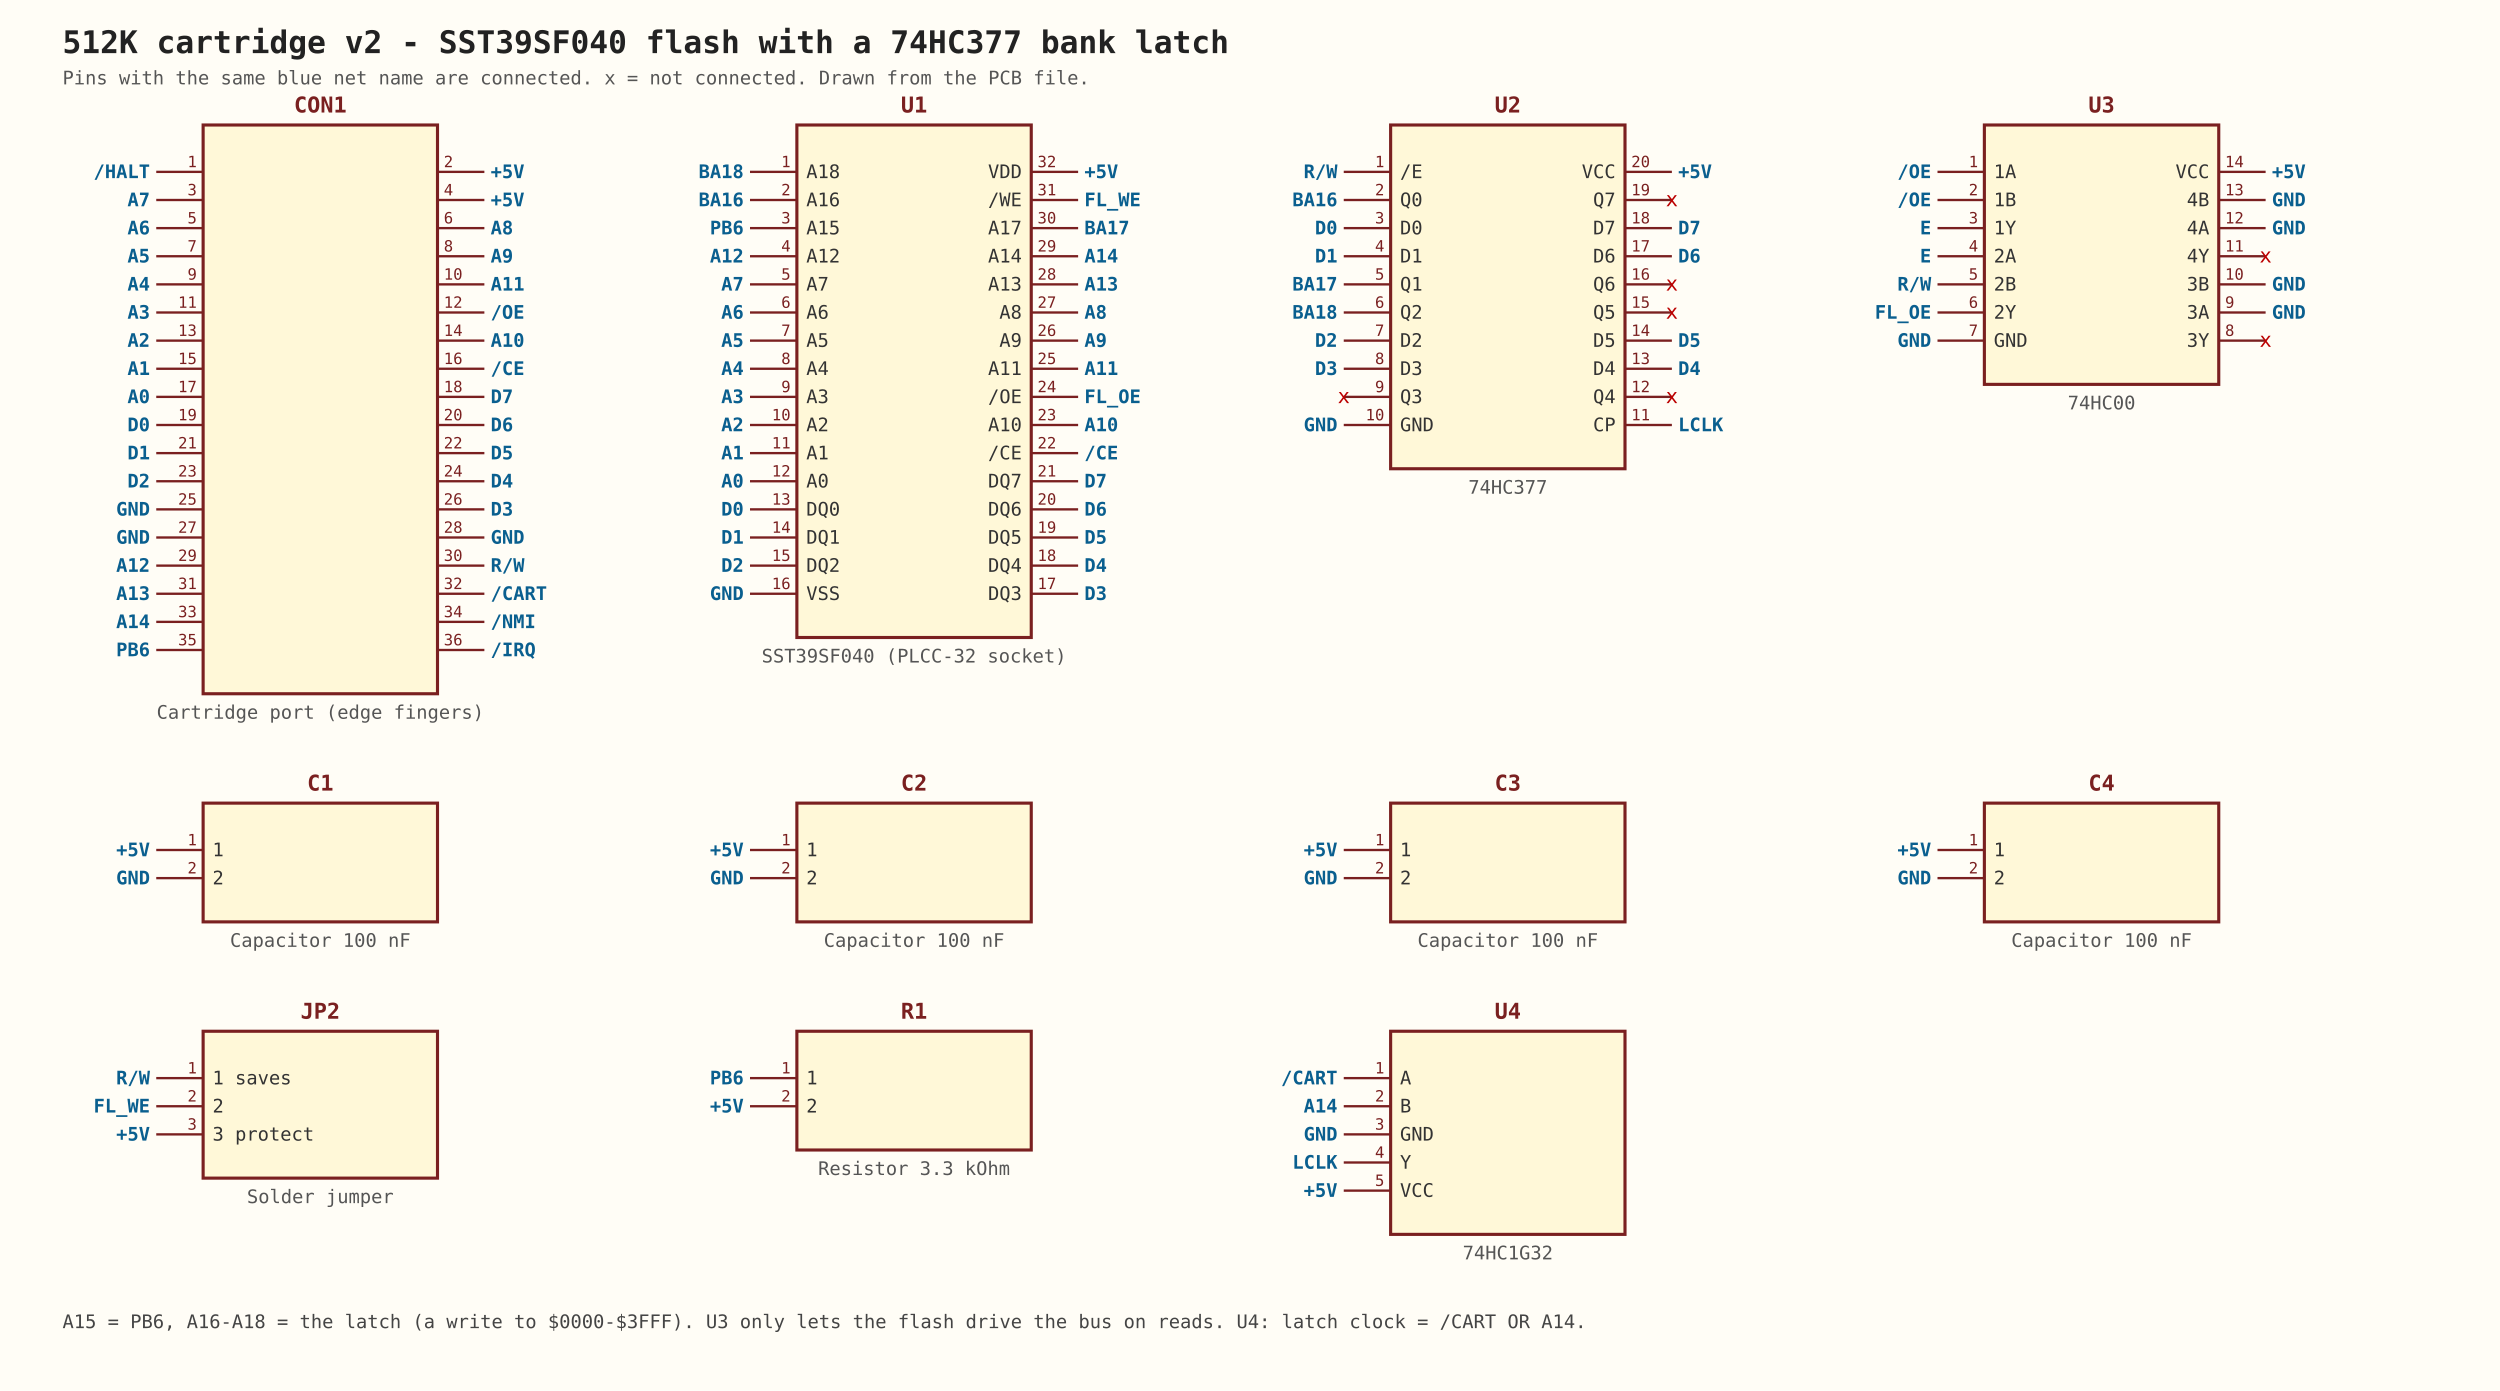
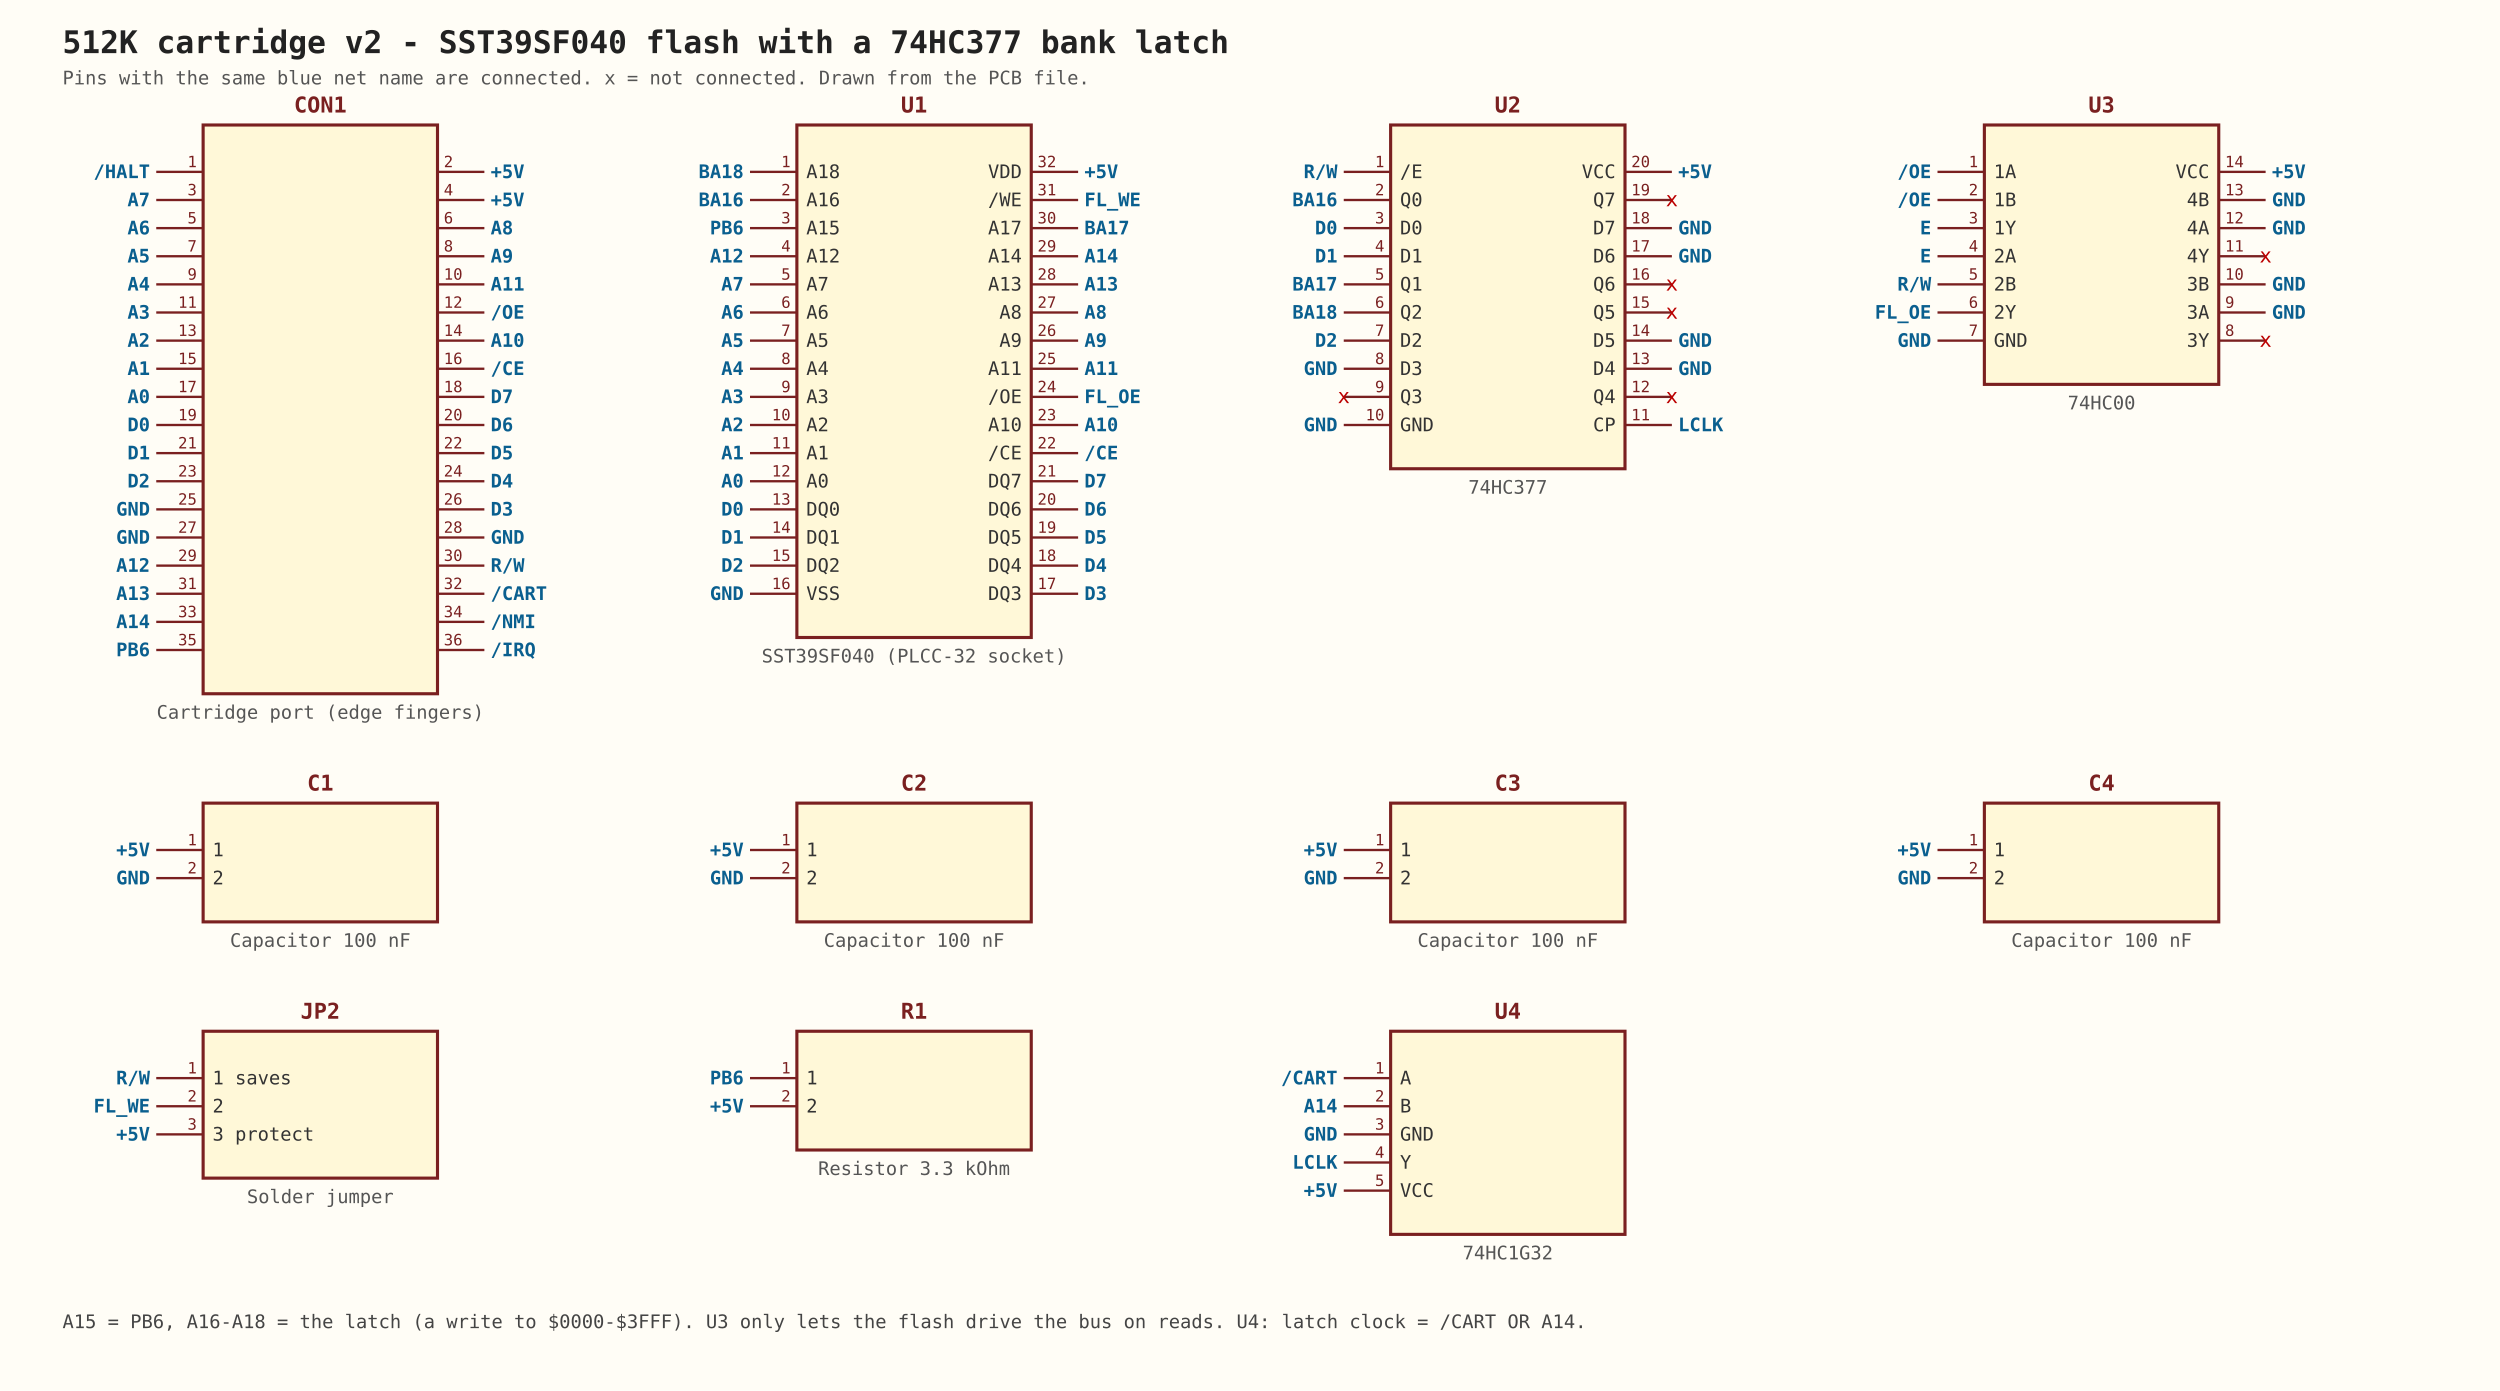
<svg xmlns="http://www.w3.org/2000/svg" width="1600" height="890" viewBox="0 0 1600 890" font-family="Consolas, Menlo, monospace">
  <style>.bg{fill:#fffdf6}.part{fill:#fff8d8;stroke:#7a2020;stroke-width:2}.pin{stroke:#7a2020;stroke-width:1.5}.num{font-size:10px;fill:#7a2020}.pname{font-size:12px;fill:#333}.net{font-size:12px;fill:#0a5f8f;font-weight:bold}.nc{font-size:13px;fill:#b00}.ref{font-size:14px;fill:#7a2020;text-anchor:middle;font-weight:bold}.ptitle{font-size:12px;fill:#555;text-anchor:middle}.title{font-size:20px;font-weight:bold;fill:#222}.sub{font-size:12px;fill:#555}.note{font-size:12px;fill:#444}</style>
  <rect width="100%" height="100%" class="bg" />
  <text x="40" y="34" class="title">512K cartridge v2 - SST39SF040 flash with a 74HC377 bank latch</text>
  <text x="40" y="54" class="sub">Pins with the same blue net name are connected. x = not connected. Drawn from the PCB file.</text>
  <rect x="130" y="80" width="150" height="364" class="part" />
  <text x="205" y="72" class="ref">CON1</text>
  <text x="205" y="460" class="ptitle">Cartridge port (edge fingers)</text>
  <line x1="130" y1="110" x2="100" y2="110" class="pin" />
  <text x="126" y="107" class="num" text-anchor="end">1</text>
  <text x="96" y="114" class="net" text-anchor="end">/HALT</text>
  <line x1="130" y1="128" x2="100" y2="128" class="pin" />
  <text x="126" y="125" class="num" text-anchor="end">3</text>
  <text x="96" y="132" class="net" text-anchor="end">A7</text>
  <line x1="130" y1="146" x2="100" y2="146" class="pin" />
  <text x="126" y="143" class="num" text-anchor="end">5</text>
  <text x="96" y="150" class="net" text-anchor="end">A6</text>
  <line x1="130" y1="164" x2="100" y2="164" class="pin" />
  <text x="126" y="161" class="num" text-anchor="end">7</text>
  <text x="96" y="168" class="net" text-anchor="end">A5</text>
  <line x1="130" y1="182" x2="100" y2="182" class="pin" />
  <text x="126" y="179" class="num" text-anchor="end">9</text>
  <text x="96" y="186" class="net" text-anchor="end">A4</text>
  <line x1="130" y1="200" x2="100" y2="200" class="pin" />
  <text x="126" y="197" class="num" text-anchor="end">11</text>
  <text x="96" y="204" class="net" text-anchor="end">A3</text>
  <line x1="130" y1="218" x2="100" y2="218" class="pin" />
  <text x="126" y="215" class="num" text-anchor="end">13</text>
  <text x="96" y="222" class="net" text-anchor="end">A2</text>
  <line x1="130" y1="236" x2="100" y2="236" class="pin" />
  <text x="126" y="233" class="num" text-anchor="end">15</text>
  <text x="96" y="240" class="net" text-anchor="end">A1</text>
  <line x1="130" y1="254" x2="100" y2="254" class="pin" />
  <text x="126" y="251" class="num" text-anchor="end">17</text>
  <text x="96" y="258" class="net" text-anchor="end">A0</text>
  <line x1="130" y1="272" x2="100" y2="272" class="pin" />
  <text x="126" y="269" class="num" text-anchor="end">19</text>
  <text x="96" y="276" class="net" text-anchor="end">D0</text>
  <line x1="130" y1="290" x2="100" y2="290" class="pin" />
  <text x="126" y="287" class="num" text-anchor="end">21</text>
  <text x="96" y="294" class="net" text-anchor="end">D1</text>
  <line x1="130" y1="308" x2="100" y2="308" class="pin" />
  <text x="126" y="305" class="num" text-anchor="end">23</text>
  <text x="96" y="312" class="net" text-anchor="end">D2</text>
  <line x1="130" y1="326" x2="100" y2="326" class="pin" />
  <text x="126" y="323" class="num" text-anchor="end">25</text>
  <text x="96" y="330" class="net" text-anchor="end">GND</text>
  <line x1="130" y1="344" x2="100" y2="344" class="pin" />
  <text x="126" y="341" class="num" text-anchor="end">27</text>
  <text x="96" y="348" class="net" text-anchor="end">GND</text>
  <line x1="130" y1="362" x2="100" y2="362" class="pin" />
  <text x="126" y="359" class="num" text-anchor="end">29</text>
  <text x="96" y="366" class="net" text-anchor="end">A12</text>
  <line x1="130" y1="380" x2="100" y2="380" class="pin" />
  <text x="126" y="377" class="num" text-anchor="end">31</text>
  <text x="96" y="384" class="net" text-anchor="end">A13</text>
  <line x1="130" y1="398" x2="100" y2="398" class="pin" />
  <text x="126" y="395" class="num" text-anchor="end">33</text>
  <text x="96" y="402" class="net" text-anchor="end">A14</text>
  <line x1="130" y1="416" x2="100" y2="416" class="pin" />
  <text x="126" y="413" class="num" text-anchor="end">35</text>
  <text x="96" y="420" class="net" text-anchor="end">PB6</text>
  <line x1="280" y1="110" x2="310" y2="110" class="pin" />
  <text x="284" y="107" class="num" text-anchor="start">2</text>
  <text x="314" y="114" class="net" text-anchor="start">+5V</text>
  <line x1="280" y1="128" x2="310" y2="128" class="pin" />
  <text x="284" y="125" class="num" text-anchor="start">4</text>
  <text x="314" y="132" class="net" text-anchor="start">+5V</text>
  <line x1="280" y1="146" x2="310" y2="146" class="pin" />
  <text x="284" y="143" class="num" text-anchor="start">6</text>
  <text x="314" y="150" class="net" text-anchor="start">A8</text>
  <line x1="280" y1="164" x2="310" y2="164" class="pin" />
  <text x="284" y="161" class="num" text-anchor="start">8</text>
  <text x="314" y="168" class="net" text-anchor="start">A9</text>
  <line x1="280" y1="182" x2="310" y2="182" class="pin" />
  <text x="284" y="179" class="num" text-anchor="start">10</text>
  <text x="314" y="186" class="net" text-anchor="start">A11</text>
  <line x1="280" y1="200" x2="310" y2="200" class="pin" />
  <text x="284" y="197" class="num" text-anchor="start">12</text>
  <text x="314" y="204" class="net" text-anchor="start">/OE</text>
  <line x1="280" y1="218" x2="310" y2="218" class="pin" />
  <text x="284" y="215" class="num" text-anchor="start">14</text>
  <text x="314" y="222" class="net" text-anchor="start">A10</text>
  <line x1="280" y1="236" x2="310" y2="236" class="pin" />
  <text x="284" y="233" class="num" text-anchor="start">16</text>
  <text x="314" y="240" class="net" text-anchor="start">/CE</text>
  <line x1="280" y1="254" x2="310" y2="254" class="pin" />
  <text x="284" y="251" class="num" text-anchor="start">18</text>
  <text x="314" y="258" class="net" text-anchor="start">D7</text>
  <line x1="280" y1="272" x2="310" y2="272" class="pin" />
  <text x="284" y="269" class="num" text-anchor="start">20</text>
  <text x="314" y="276" class="net" text-anchor="start">D6</text>
  <line x1="280" y1="290" x2="310" y2="290" class="pin" />
  <text x="284" y="287" class="num" text-anchor="start">22</text>
  <text x="314" y="294" class="net" text-anchor="start">D5</text>
  <line x1="280" y1="308" x2="310" y2="308" class="pin" />
  <text x="284" y="305" class="num" text-anchor="start">24</text>
  <text x="314" y="312" class="net" text-anchor="start">D4</text>
  <line x1="280" y1="326" x2="310" y2="326" class="pin" />
  <text x="284" y="323" class="num" text-anchor="start">26</text>
  <text x="314" y="330" class="net" text-anchor="start">D3</text>
  <line x1="280" y1="344" x2="310" y2="344" class="pin" />
  <text x="284" y="341" class="num" text-anchor="start">28</text>
  <text x="314" y="348" class="net" text-anchor="start">GND</text>
  <line x1="280" y1="362" x2="310" y2="362" class="pin" />
  <text x="284" y="359" class="num" text-anchor="start">30</text>
  <text x="314" y="366" class="net" text-anchor="start">R/W</text>
  <line x1="280" y1="380" x2="310" y2="380" class="pin" />
  <text x="284" y="377" class="num" text-anchor="start">32</text>
  <text x="314" y="384" class="net" text-anchor="start">/CART</text>
  <line x1="280" y1="398" x2="310" y2="398" class="pin" />
  <text x="284" y="395" class="num" text-anchor="start">34</text>
  <text x="314" y="402" class="net" text-anchor="start">/NMI</text>
  <line x1="280" y1="416" x2="310" y2="416" class="pin" />
  <text x="284" y="413" class="num" text-anchor="start">36</text>
  <text x="314" y="420" class="net" text-anchor="start">/IRQ</text>
  <rect x="510" y="80" width="150" height="328" class="part" />
  <text x="585" y="72" class="ref">U1</text>
  <text x="585" y="424" class="ptitle">SST39SF040 (PLCC-32 socket)</text>
  <line x1="510" y1="110" x2="480" y2="110" class="pin" />
  <text x="506" y="107" class="num" text-anchor="end">1</text>
  <text x="516" y="114" class="pname" text-anchor="start">A18</text>
  <text x="476" y="114" class="net" text-anchor="end">BA18</text>
  <line x1="510" y1="128" x2="480" y2="128" class="pin" />
  <text x="506" y="125" class="num" text-anchor="end">2</text>
  <text x="516" y="132" class="pname" text-anchor="start">A16</text>
  <text x="476" y="132" class="net" text-anchor="end">BA16</text>
  <line x1="510" y1="146" x2="480" y2="146" class="pin" />
  <text x="506" y="143" class="num" text-anchor="end">3</text>
  <text x="516" y="150" class="pname" text-anchor="start">A15</text>
  <text x="476" y="150" class="net" text-anchor="end">PB6</text>
  <line x1="510" y1="164" x2="480" y2="164" class="pin" />
  <text x="506" y="161" class="num" text-anchor="end">4</text>
  <text x="516" y="168" class="pname" text-anchor="start">A12</text>
  <text x="476" y="168" class="net" text-anchor="end">A12</text>
  <line x1="510" y1="182" x2="480" y2="182" class="pin" />
  <text x="506" y="179" class="num" text-anchor="end">5</text>
  <text x="516" y="186" class="pname" text-anchor="start">A7</text>
  <text x="476" y="186" class="net" text-anchor="end">A7</text>
  <line x1="510" y1="200" x2="480" y2="200" class="pin" />
  <text x="506" y="197" class="num" text-anchor="end">6</text>
  <text x="516" y="204" class="pname" text-anchor="start">A6</text>
  <text x="476" y="204" class="net" text-anchor="end">A6</text>
  <line x1="510" y1="218" x2="480" y2="218" class="pin" />
  <text x="506" y="215" class="num" text-anchor="end">7</text>
  <text x="516" y="222" class="pname" text-anchor="start">A5</text>
  <text x="476" y="222" class="net" text-anchor="end">A5</text>
  <line x1="510" y1="236" x2="480" y2="236" class="pin" />
  <text x="506" y="233" class="num" text-anchor="end">8</text>
  <text x="516" y="240" class="pname" text-anchor="start">A4</text>
  <text x="476" y="240" class="net" text-anchor="end">A4</text>
  <line x1="510" y1="254" x2="480" y2="254" class="pin" />
  <text x="506" y="251" class="num" text-anchor="end">9</text>
  <text x="516" y="258" class="pname" text-anchor="start">A3</text>
  <text x="476" y="258" class="net" text-anchor="end">A3</text>
  <line x1="510" y1="272" x2="480" y2="272" class="pin" />
  <text x="506" y="269" class="num" text-anchor="end">10</text>
  <text x="516" y="276" class="pname" text-anchor="start">A2</text>
  <text x="476" y="276" class="net" text-anchor="end">A2</text>
  <line x1="510" y1="290" x2="480" y2="290" class="pin" />
  <text x="506" y="287" class="num" text-anchor="end">11</text>
  <text x="516" y="294" class="pname" text-anchor="start">A1</text>
  <text x="476" y="294" class="net" text-anchor="end">A1</text>
  <line x1="510" y1="308" x2="480" y2="308" class="pin" />
  <text x="506" y="305" class="num" text-anchor="end">12</text>
  <text x="516" y="312" class="pname" text-anchor="start">A0</text>
  <text x="476" y="312" class="net" text-anchor="end">A0</text>
  <line x1="510" y1="326" x2="480" y2="326" class="pin" />
  <text x="506" y="323" class="num" text-anchor="end">13</text>
  <text x="516" y="330" class="pname" text-anchor="start">DQ0</text>
  <text x="476" y="330" class="net" text-anchor="end">D0</text>
  <line x1="510" y1="344" x2="480" y2="344" class="pin" />
  <text x="506" y="341" class="num" text-anchor="end">14</text>
  <text x="516" y="348" class="pname" text-anchor="start">DQ1</text>
  <text x="476" y="348" class="net" text-anchor="end">D1</text>
  <line x1="510" y1="362" x2="480" y2="362" class="pin" />
  <text x="506" y="359" class="num" text-anchor="end">15</text>
  <text x="516" y="366" class="pname" text-anchor="start">DQ2</text>
  <text x="476" y="366" class="net" text-anchor="end">D2</text>
  <line x1="510" y1="380" x2="480" y2="380" class="pin" />
  <text x="506" y="377" class="num" text-anchor="end">16</text>
  <text x="516" y="384" class="pname" text-anchor="start">VSS</text>
  <text x="476" y="384" class="net" text-anchor="end">GND</text>
  <line x1="660" y1="110" x2="690" y2="110" class="pin" />
  <text x="664" y="107" class="num" text-anchor="start">32</text>
  <text x="654" y="114" class="pname" text-anchor="end">VDD</text>
  <text x="694" y="114" class="net" text-anchor="start">+5V</text>
  <line x1="660" y1="128" x2="690" y2="128" class="pin" />
  <text x="664" y="125" class="num" text-anchor="start">31</text>
  <text x="654" y="132" class="pname" text-anchor="end">/WE</text>
  <text x="694" y="132" class="net" text-anchor="start">FL_WE</text>
  <line x1="660" y1="146" x2="690" y2="146" class="pin" />
  <text x="664" y="143" class="num" text-anchor="start">30</text>
  <text x="654" y="150" class="pname" text-anchor="end">A17</text>
  <text x="694" y="150" class="net" text-anchor="start">BA17</text>
  <line x1="660" y1="164" x2="690" y2="164" class="pin" />
  <text x="664" y="161" class="num" text-anchor="start">29</text>
  <text x="654" y="168" class="pname" text-anchor="end">A14</text>
  <text x="694" y="168" class="net" text-anchor="start">A14</text>
  <line x1="660" y1="182" x2="690" y2="182" class="pin" />
  <text x="664" y="179" class="num" text-anchor="start">28</text>
  <text x="654" y="186" class="pname" text-anchor="end">A13</text>
  <text x="694" y="186" class="net" text-anchor="start">A13</text>
  <line x1="660" y1="200" x2="690" y2="200" class="pin" />
  <text x="664" y="197" class="num" text-anchor="start">27</text>
  <text x="654" y="204" class="pname" text-anchor="end">A8</text>
  <text x="694" y="204" class="net" text-anchor="start">A8</text>
  <line x1="660" y1="218" x2="690" y2="218" class="pin" />
  <text x="664" y="215" class="num" text-anchor="start">26</text>
  <text x="654" y="222" class="pname" text-anchor="end">A9</text>
  <text x="694" y="222" class="net" text-anchor="start">A9</text>
  <line x1="660" y1="236" x2="690" y2="236" class="pin" />
  <text x="664" y="233" class="num" text-anchor="start">25</text>
  <text x="654" y="240" class="pname" text-anchor="end">A11</text>
  <text x="694" y="240" class="net" text-anchor="start">A11</text>
  <line x1="660" y1="254" x2="690" y2="254" class="pin" />
  <text x="664" y="251" class="num" text-anchor="start">24</text>
  <text x="654" y="258" class="pname" text-anchor="end">/OE</text>
  <text x="694" y="258" class="net" text-anchor="start">FL_OE</text>
  <line x1="660" y1="272" x2="690" y2="272" class="pin" />
  <text x="664" y="269" class="num" text-anchor="start">23</text>
  <text x="654" y="276" class="pname" text-anchor="end">A10</text>
  <text x="694" y="276" class="net" text-anchor="start">A10</text>
  <line x1="660" y1="290" x2="690" y2="290" class="pin" />
  <text x="664" y="287" class="num" text-anchor="start">22</text>
  <text x="654" y="294" class="pname" text-anchor="end">/CE</text>
  <text x="694" y="294" class="net" text-anchor="start">/CE</text>
  <line x1="660" y1="308" x2="690" y2="308" class="pin" />
  <text x="664" y="305" class="num" text-anchor="start">21</text>
  <text x="654" y="312" class="pname" text-anchor="end">DQ7</text>
  <text x="694" y="312" class="net" text-anchor="start">D7</text>
  <line x1="660" y1="326" x2="690" y2="326" class="pin" />
  <text x="664" y="323" class="num" text-anchor="start">20</text>
  <text x="654" y="330" class="pname" text-anchor="end">DQ6</text>
  <text x="694" y="330" class="net" text-anchor="start">D6</text>
  <line x1="660" y1="344" x2="690" y2="344" class="pin" />
  <text x="664" y="341" class="num" text-anchor="start">19</text>
  <text x="654" y="348" class="pname" text-anchor="end">DQ5</text>
  <text x="694" y="348" class="net" text-anchor="start">D5</text>
  <line x1="660" y1="362" x2="690" y2="362" class="pin" />
  <text x="664" y="359" class="num" text-anchor="start">18</text>
  <text x="654" y="366" class="pname" text-anchor="end">DQ4</text>
  <text x="694" y="366" class="net" text-anchor="start">D4</text>
  <line x1="660" y1="380" x2="690" y2="380" class="pin" />
  <text x="664" y="377" class="num" text-anchor="start">17</text>
  <text x="654" y="384" class="pname" text-anchor="end">DQ3</text>
  <text x="694" y="384" class="net" text-anchor="start">D3</text>
  <rect x="890" y="80" width="150" height="220" class="part" />
  <text x="965" y="72" class="ref">U2</text>
  <text x="965" y="316" class="ptitle">74HC377</text>
  <line x1="890" y1="110" x2="860" y2="110" class="pin" />
  <text x="886" y="107" class="num" text-anchor="end">1</text>
  <text x="896" y="114" class="pname" text-anchor="start">/E</text>
  <text x="856" y="114" class="net" text-anchor="end">R/W</text>
  <line x1="890" y1="128" x2="860" y2="128" class="pin" />
  <text x="886" y="125" class="num" text-anchor="end">2</text>
  <text x="896" y="132" class="pname" text-anchor="start">Q0</text>
  <text x="856" y="132" class="net" text-anchor="end">BA16</text>
  <line x1="890" y1="146" x2="860" y2="146" class="pin" />
  <text x="886" y="143" class="num" text-anchor="end">3</text>
  <text x="896" y="150" class="pname" text-anchor="start">D0</text>
  <text x="856" y="150" class="net" text-anchor="end">D0</text>
  <line x1="890" y1="164" x2="860" y2="164" class="pin" />
  <text x="886" y="161" class="num" text-anchor="end">4</text>
  <text x="896" y="168" class="pname" text-anchor="start">D1</text>
  <text x="856" y="168" class="net" text-anchor="end">D1</text>
  <line x1="890" y1="182" x2="860" y2="182" class="pin" />
  <text x="886" y="179" class="num" text-anchor="end">5</text>
  <text x="896" y="186" class="pname" text-anchor="start">Q1</text>
  <text x="856" y="186" class="net" text-anchor="end">BA17</text>
  <line x1="890" y1="200" x2="860" y2="200" class="pin" />
  <text x="886" y="197" class="num" text-anchor="end">6</text>
  <text x="896" y="204" class="pname" text-anchor="start">Q2</text>
  <text x="856" y="204" class="net" text-anchor="end">BA18</text>
  <line x1="890" y1="218" x2="860" y2="218" class="pin" />
  <text x="886" y="215" class="num" text-anchor="end">7</text>
  <text x="896" y="222" class="pname" text-anchor="start">D2</text>
  <text x="856" y="222" class="net" text-anchor="end">D2</text>
  <line x1="890" y1="236" x2="860" y2="236" class="pin" />
  <text x="886" y="233" class="num" text-anchor="end">8</text>
  <text x="896" y="240" class="pname" text-anchor="start">D3</text>
-   <text x="856" y="240" class="net" text-anchor="end">D3</text>
+   <text x="856" y="240" class="net" text-anchor="end">GND</text>
  <line x1="890" y1="254" x2="860" y2="254" class="pin" />
  <text x="886" y="251" class="num" text-anchor="end">9</text>
  <text x="896" y="258" class="pname" text-anchor="start">Q3</text>
  <text x="860" y="258" class="nc" text-anchor="middle">x</text>
  <line x1="890" y1="272" x2="860" y2="272" class="pin" />
  <text x="886" y="269" class="num" text-anchor="end">10</text>
  <text x="896" y="276" class="pname" text-anchor="start">GND</text>
  <text x="856" y="276" class="net" text-anchor="end">GND</text>
  <line x1="1040" y1="110" x2="1070" y2="110" class="pin" />
  <text x="1044" y="107" class="num" text-anchor="start">20</text>
  <text x="1034" y="114" class="pname" text-anchor="end">VCC</text>
  <text x="1074" y="114" class="net" text-anchor="start">+5V</text>
  <line x1="1040" y1="128" x2="1070" y2="128" class="pin" />
  <text x="1044" y="125" class="num" text-anchor="start">19</text>
  <text x="1034" y="132" class="pname" text-anchor="end">Q7</text>
  <text x="1070" y="132" class="nc" text-anchor="middle">x</text>
  <line x1="1040" y1="146" x2="1070" y2="146" class="pin" />
  <text x="1044" y="143" class="num" text-anchor="start">18</text>
  <text x="1034" y="150" class="pname" text-anchor="end">D7</text>
-   <text x="1074" y="150" class="net" text-anchor="start">D7</text>
+   <text x="1074" y="150" class="net" text-anchor="start">GND</text>
  <line x1="1040" y1="164" x2="1070" y2="164" class="pin" />
  <text x="1044" y="161" class="num" text-anchor="start">17</text>
  <text x="1034" y="168" class="pname" text-anchor="end">D6</text>
-   <text x="1074" y="168" class="net" text-anchor="start">D6</text>
+   <text x="1074" y="168" class="net" text-anchor="start">GND</text>
  <line x1="1040" y1="182" x2="1070" y2="182" class="pin" />
  <text x="1044" y="179" class="num" text-anchor="start">16</text>
  <text x="1034" y="186" class="pname" text-anchor="end">Q6</text>
  <text x="1070" y="186" class="nc" text-anchor="middle">x</text>
  <line x1="1040" y1="200" x2="1070" y2="200" class="pin" />
  <text x="1044" y="197" class="num" text-anchor="start">15</text>
  <text x="1034" y="204" class="pname" text-anchor="end">Q5</text>
  <text x="1070" y="204" class="nc" text-anchor="middle">x</text>
  <line x1="1040" y1="218" x2="1070" y2="218" class="pin" />
  <text x="1044" y="215" class="num" text-anchor="start">14</text>
  <text x="1034" y="222" class="pname" text-anchor="end">D5</text>
-   <text x="1074" y="222" class="net" text-anchor="start">D5</text>
+   <text x="1074" y="222" class="net" text-anchor="start">GND</text>
  <line x1="1040" y1="236" x2="1070" y2="236" class="pin" />
  <text x="1044" y="233" class="num" text-anchor="start">13</text>
  <text x="1034" y="240" class="pname" text-anchor="end">D4</text>
-   <text x="1074" y="240" class="net" text-anchor="start">D4</text>
+   <text x="1074" y="240" class="net" text-anchor="start">GND</text>
  <line x1="1040" y1="254" x2="1070" y2="254" class="pin" />
  <text x="1044" y="251" class="num" text-anchor="start">12</text>
  <text x="1034" y="258" class="pname" text-anchor="end">Q4</text>
  <text x="1070" y="258" class="nc" text-anchor="middle">x</text>
  <line x1="1040" y1="272" x2="1070" y2="272" class="pin" />
  <text x="1044" y="269" class="num" text-anchor="start">11</text>
  <text x="1034" y="276" class="pname" text-anchor="end">CP</text>
  <text x="1074" y="276" class="net" text-anchor="start">LCLK</text>
  <rect x="1270" y="80" width="150" height="166" class="part" />
  <text x="1345" y="72" class="ref">U3</text>
  <text x="1345" y="262" class="ptitle">74HC00</text>
  <line x1="1270" y1="110" x2="1240" y2="110" class="pin" />
  <text x="1266" y="107" class="num" text-anchor="end">1</text>
  <text x="1276" y="114" class="pname" text-anchor="start">1A</text>
  <text x="1236" y="114" class="net" text-anchor="end">/OE</text>
  <line x1="1270" y1="128" x2="1240" y2="128" class="pin" />
  <text x="1266" y="125" class="num" text-anchor="end">2</text>
  <text x="1276" y="132" class="pname" text-anchor="start">1B</text>
  <text x="1236" y="132" class="net" text-anchor="end">/OE</text>
  <line x1="1270" y1="146" x2="1240" y2="146" class="pin" />
  <text x="1266" y="143" class="num" text-anchor="end">3</text>
  <text x="1276" y="150" class="pname" text-anchor="start">1Y</text>
  <text x="1236" y="150" class="net" text-anchor="end">E</text>
  <line x1="1270" y1="164" x2="1240" y2="164" class="pin" />
  <text x="1266" y="161" class="num" text-anchor="end">4</text>
  <text x="1276" y="168" class="pname" text-anchor="start">2A</text>
  <text x="1236" y="168" class="net" text-anchor="end">E</text>
  <line x1="1270" y1="182" x2="1240" y2="182" class="pin" />
  <text x="1266" y="179" class="num" text-anchor="end">5</text>
  <text x="1276" y="186" class="pname" text-anchor="start">2B</text>
  <text x="1236" y="186" class="net" text-anchor="end">R/W</text>
  <line x1="1270" y1="200" x2="1240" y2="200" class="pin" />
  <text x="1266" y="197" class="num" text-anchor="end">6</text>
  <text x="1276" y="204" class="pname" text-anchor="start">2Y</text>
  <text x="1236" y="204" class="net" text-anchor="end">FL_OE</text>
  <line x1="1270" y1="218" x2="1240" y2="218" class="pin" />
  <text x="1266" y="215" class="num" text-anchor="end">7</text>
  <text x="1276" y="222" class="pname" text-anchor="start">GND</text>
  <text x="1236" y="222" class="net" text-anchor="end">GND</text>
  <line x1="1420" y1="110" x2="1450" y2="110" class="pin" />
  <text x="1424" y="107" class="num" text-anchor="start">14</text>
  <text x="1414" y="114" class="pname" text-anchor="end">VCC</text>
  <text x="1454" y="114" class="net" text-anchor="start">+5V</text>
  <line x1="1420" y1="128" x2="1450" y2="128" class="pin" />
  <text x="1424" y="125" class="num" text-anchor="start">13</text>
  <text x="1414" y="132" class="pname" text-anchor="end">4B</text>
  <text x="1454" y="132" class="net" text-anchor="start">GND</text>
  <line x1="1420" y1="146" x2="1450" y2="146" class="pin" />
  <text x="1424" y="143" class="num" text-anchor="start">12</text>
  <text x="1414" y="150" class="pname" text-anchor="end">4A</text>
  <text x="1454" y="150" class="net" text-anchor="start">GND</text>
  <line x1="1420" y1="164" x2="1450" y2="164" class="pin" />
  <text x="1424" y="161" class="num" text-anchor="start">11</text>
  <text x="1414" y="168" class="pname" text-anchor="end">4Y</text>
  <text x="1450" y="168" class="nc" text-anchor="middle">x</text>
  <line x1="1420" y1="182" x2="1450" y2="182" class="pin" />
  <text x="1424" y="179" class="num" text-anchor="start">10</text>
  <text x="1414" y="186" class="pname" text-anchor="end">3B</text>
  <text x="1454" y="186" class="net" text-anchor="start">GND</text>
  <line x1="1420" y1="200" x2="1450" y2="200" class="pin" />
  <text x="1424" y="197" class="num" text-anchor="start">9</text>
  <text x="1414" y="204" class="pname" text-anchor="end">3A</text>
  <text x="1454" y="204" class="net" text-anchor="start">GND</text>
  <line x1="1420" y1="218" x2="1450" y2="218" class="pin" />
  <text x="1424" y="215" class="num" text-anchor="start">8</text>
  <text x="1414" y="222" class="pname" text-anchor="end">3Y</text>
  <text x="1450" y="222" class="nc" text-anchor="middle">x</text>
  <rect x="130" y="514" width="150" height="76" class="part" />
  <text x="205" y="506" class="ref">C1</text>
  <text x="205" y="606" class="ptitle">Capacitor 100 nF</text>
  <line x1="130" y1="544" x2="100" y2="544" class="pin" />
  <text x="126" y="541" class="num" text-anchor="end">1</text>
  <text x="136" y="548" class="pname" text-anchor="start">1</text>
  <text x="96" y="548" class="net" text-anchor="end">+5V</text>
  <line x1="130" y1="562" x2="100" y2="562" class="pin" />
  <text x="126" y="559" class="num" text-anchor="end">2</text>
  <text x="136" y="566" class="pname" text-anchor="start">2</text>
  <text x="96" y="566" class="net" text-anchor="end">GND</text>
  <rect x="510" y="514" width="150" height="76" class="part" />
  <text x="585" y="506" class="ref">C2</text>
  <text x="585" y="606" class="ptitle">Capacitor 100 nF</text>
  <line x1="510" y1="544" x2="480" y2="544" class="pin" />
  <text x="506" y="541" class="num" text-anchor="end">1</text>
  <text x="516" y="548" class="pname" text-anchor="start">1</text>
  <text x="476" y="548" class="net" text-anchor="end">+5V</text>
  <line x1="510" y1="562" x2="480" y2="562" class="pin" />
  <text x="506" y="559" class="num" text-anchor="end">2</text>
  <text x="516" y="566" class="pname" text-anchor="start">2</text>
  <text x="476" y="566" class="net" text-anchor="end">GND</text>
  <rect x="890" y="514" width="150" height="76" class="part" />
  <text x="965" y="506" class="ref">C3</text>
  <text x="965" y="606" class="ptitle">Capacitor 100 nF</text>
  <line x1="890" y1="544" x2="860" y2="544" class="pin" />
  <text x="886" y="541" class="num" text-anchor="end">1</text>
  <text x="896" y="548" class="pname" text-anchor="start">1</text>
  <text x="856" y="548" class="net" text-anchor="end">+5V</text>
  <line x1="890" y1="562" x2="860" y2="562" class="pin" />
  <text x="886" y="559" class="num" text-anchor="end">2</text>
  <text x="896" y="566" class="pname" text-anchor="start">2</text>
  <text x="856" y="566" class="net" text-anchor="end">GND</text>
  <rect x="1270" y="514" width="150" height="76" class="part" />
  <text x="1345" y="506" class="ref">C4</text>
  <text x="1345" y="606" class="ptitle">Capacitor 100 nF</text>
  <line x1="1270" y1="544" x2="1240" y2="544" class="pin" />
  <text x="1266" y="541" class="num" text-anchor="end">1</text>
  <text x="1276" y="548" class="pname" text-anchor="start">1</text>
  <text x="1236" y="548" class="net" text-anchor="end">+5V</text>
  <line x1="1270" y1="562" x2="1240" y2="562" class="pin" />
  <text x="1266" y="559" class="num" text-anchor="end">2</text>
  <text x="1276" y="566" class="pname" text-anchor="start">2</text>
  <text x="1236" y="566" class="net" text-anchor="end">GND</text>
  <rect x="130" y="660" width="150" height="94" class="part" />
  <text x="205" y="652" class="ref">JP2</text>
  <text x="205" y="770" class="ptitle">Solder jumper</text>
  <line x1="130" y1="690" x2="100" y2="690" class="pin" />
  <text x="126" y="687" class="num" text-anchor="end">1</text>
  <text x="136" y="694" class="pname" text-anchor="start">1 saves</text>
  <text x="96" y="694" class="net" text-anchor="end">R/W</text>
  <line x1="130" y1="708" x2="100" y2="708" class="pin" />
  <text x="126" y="705" class="num" text-anchor="end">2</text>
  <text x="136" y="712" class="pname" text-anchor="start">2</text>
  <text x="96" y="712" class="net" text-anchor="end">FL_WE</text>
  <line x1="130" y1="726" x2="100" y2="726" class="pin" />
  <text x="126" y="723" class="num" text-anchor="end">3</text>
  <text x="136" y="730" class="pname" text-anchor="start">3 protect</text>
  <text x="96" y="730" class="net" text-anchor="end">+5V</text>
  <rect x="510" y="660" width="150" height="76" class="part" />
  <text x="585" y="652" class="ref">R1</text>
  <text x="585" y="752" class="ptitle">Resistor 3.3 kOhm</text>
  <line x1="510" y1="690" x2="480" y2="690" class="pin" />
  <text x="506" y="687" class="num" text-anchor="end">1</text>
  <text x="516" y="694" class="pname" text-anchor="start">1</text>
  <text x="476" y="694" class="net" text-anchor="end">PB6</text>
  <line x1="510" y1="708" x2="480" y2="708" class="pin" />
  <text x="506" y="705" class="num" text-anchor="end">2</text>
  <text x="516" y="712" class="pname" text-anchor="start">2</text>
  <text x="476" y="712" class="net" text-anchor="end">+5V</text>
  <rect x="890" y="660" width="150" height="130" class="part" />
  <text x="965" y="652" class="ref">U4</text>
  <text x="965" y="806" class="ptitle">74HC1G32</text>
  <line x1="890" y1="690" x2="860" y2="690" class="pin" />
  <text x="886" y="687" class="num" text-anchor="end">1</text>
  <text x="896" y="694" class="pname" text-anchor="start">A</text>
  <text x="856" y="694" class="net" text-anchor="end">/CART</text>
  <line x1="890" y1="708" x2="860" y2="708" class="pin" />
  <text x="886" y="705" class="num" text-anchor="end">2</text>
  <text x="896" y="712" class="pname" text-anchor="start">B</text>
  <text x="856" y="712" class="net" text-anchor="end">A14</text>
  <line x1="890" y1="726" x2="860" y2="726" class="pin" />
  <text x="886" y="723" class="num" text-anchor="end">3</text>
  <text x="896" y="730" class="pname" text-anchor="start">GND</text>
  <text x="856" y="730" class="net" text-anchor="end">GND</text>
  <line x1="890" y1="744" x2="860" y2="744" class="pin" />
  <text x="886" y="741" class="num" text-anchor="end">4</text>
  <text x="896" y="748" class="pname" text-anchor="start">Y</text>
  <text x="856" y="748" class="net" text-anchor="end">LCLK</text>
  <line x1="890" y1="762" x2="860" y2="762" class="pin" />
  <text x="886" y="759" class="num" text-anchor="end">5</text>
  <text x="896" y="766" class="pname" text-anchor="start">VCC</text>
  <text x="856" y="766" class="net" text-anchor="end">+5V</text>
  <text x="40" y="850" class="note">A15 = PB6, A16-A18 = the latch (a write to $0000-$3FFF). U3 only lets the flash drive the bus on reads. U4: latch clock = /CART OR A14.</text>
</svg>
